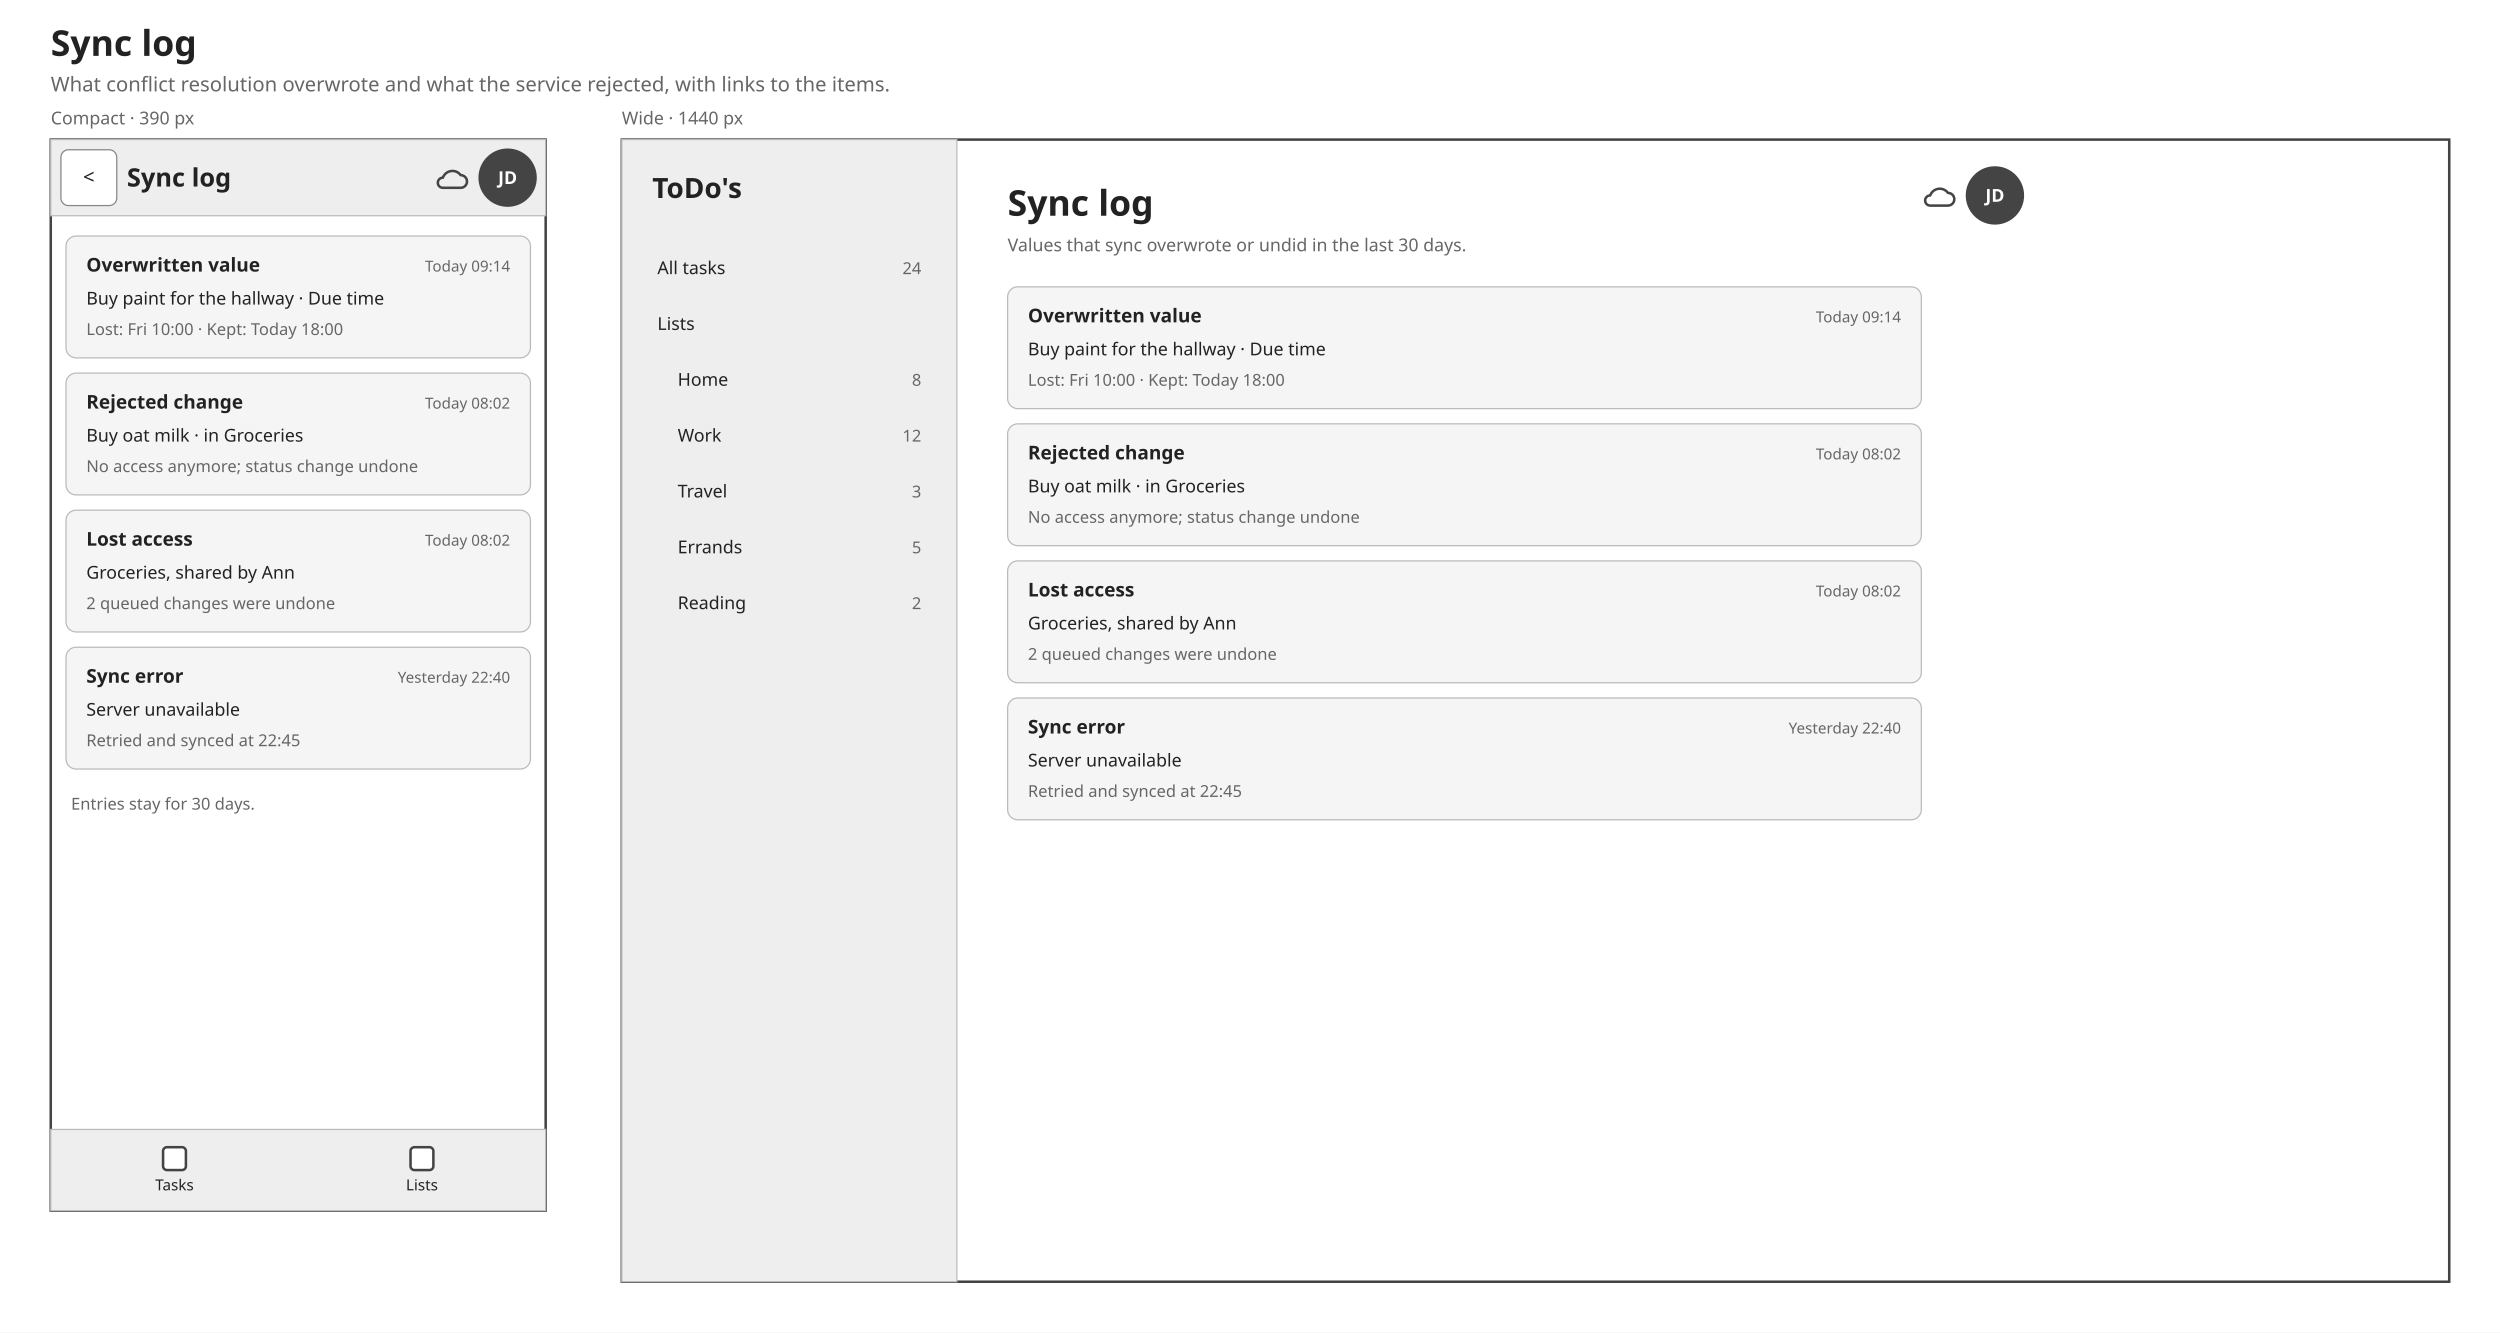
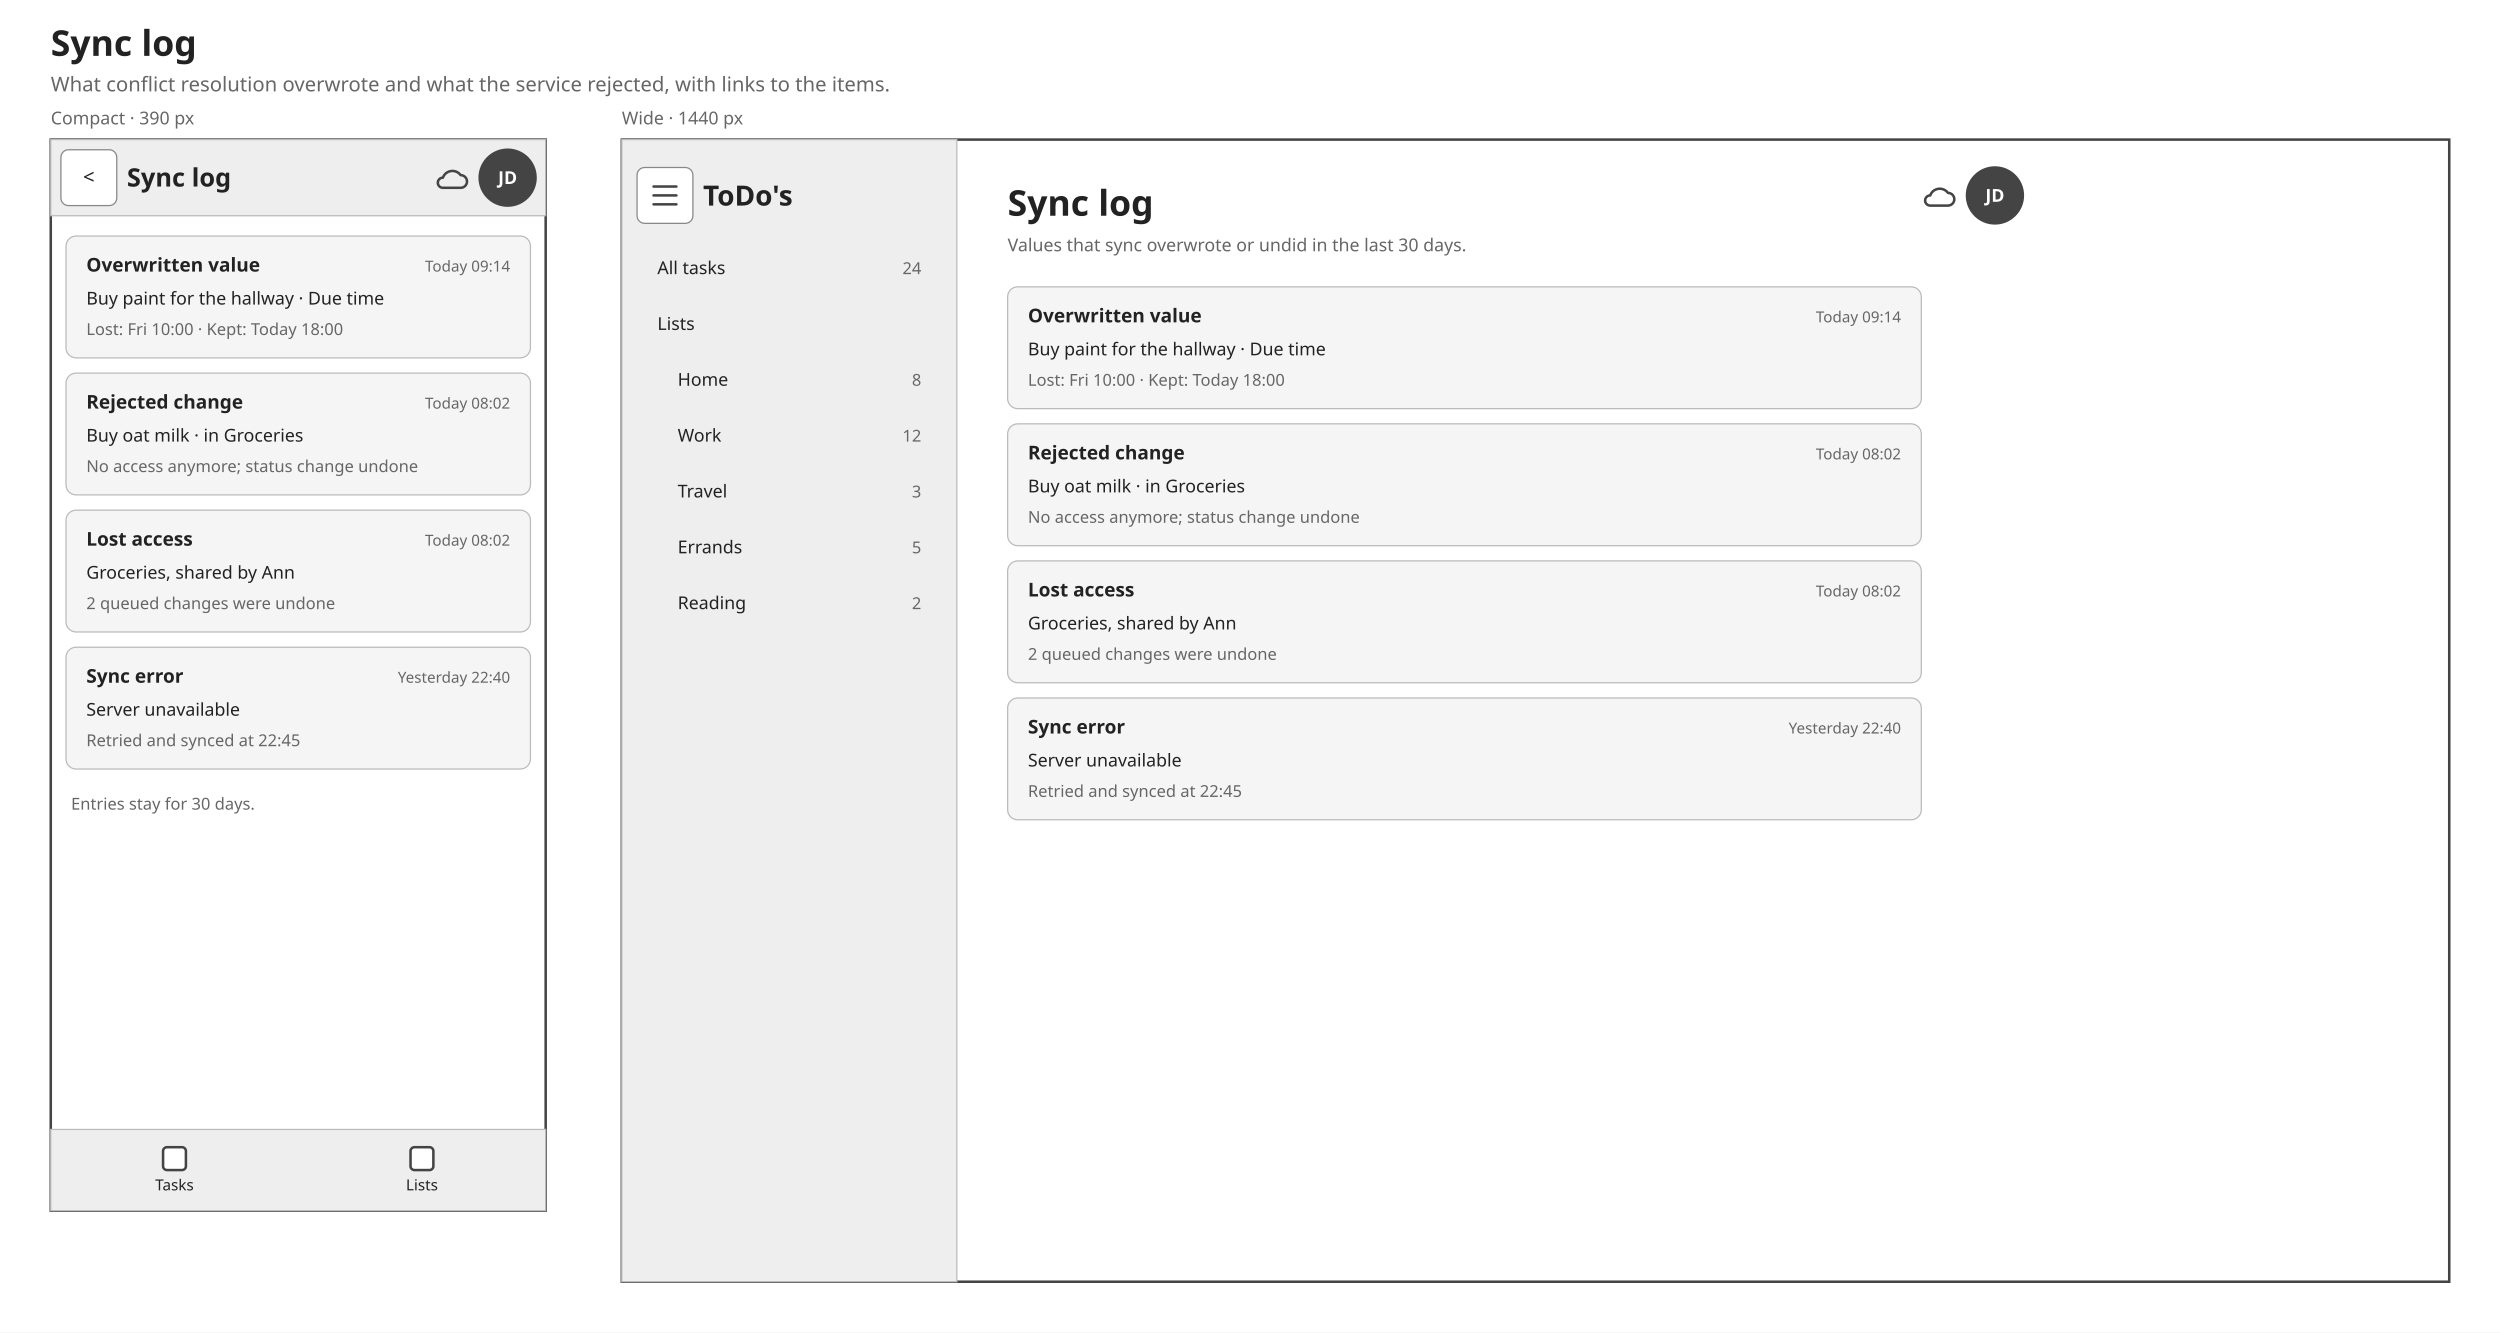
<svg xmlns="http://www.w3.org/2000/svg" width="1970" height="1050" viewBox="0 0 1970 1050">
  <style>
text { font-family: sans-serif; fill: #222222; }
.muted { fill: #666666; }
.on-primary { fill: #ffffff; }
.bold { font-weight: bold; }
rect.frame { fill: #ffffff; stroke: #444444; stroke-width: 2; }
.bar { fill: #eeeeee; stroke: #bbbbbb; }
.box { fill: #f5f5f5; stroke: #bbbbbb; }
.control { fill: #ffffff; stroke: #888888; }
.disabled { fill: #f5f5f5; stroke: #cccccc; }
.primary { fill: #444444; stroke: #444444; }
.selected { fill: #dddddd; stroke: #999999; }
.chip { fill: #eeeeee; stroke: #cccccc; }
.signal { fill: #ffffff; stroke: #222222; stroke-width: 2; }
.scrim { fill: #888888; fill-opacity: 0.5; }
.rule { stroke: #cccccc; }
.drop { stroke: #222222; stroke-width: 3; }
.icon { fill: #ffffff; stroke: #444444; stroke-width: 2; }
.icon-fill { fill: #444444; stroke: #444444; stroke-width: 2; }
.icon-mark { fill: none; stroke: #ffffff; stroke-width: 2; }
.icon-line { stroke: #444444; stroke-width: 2; }
.icon-line-open { fill: none; stroke: #444444; stroke-width: 2; stroke-linecap: round; stroke-linejoin: round; }
+ .tooltip { fill: #222222; stroke: #222222; }
  </style>
  <rect x="0" y="0" width="1970" height="1050" fill="#ffffff" />
  <text x="40" y="44" font-size="28" class="bold">Sync log</text>
  <text x="40" y="72" font-size="16" class="muted">What conflict resolution overwrote and what the service rejected, with links to the items.</text>
  <text x="40" y="98" font-size="14" class="muted">Compact · 390 px</text>
  <text x="490" y="98" font-size="14" class="muted">Wide · 1440 px</text>
  <g class="frame" data-width="390" data-height="844" transform="translate(40 110)">
    <rect x="0" y="0" width="390" height="844" rx="0" class="frame" />
    <rect x="0" y="0" width="390" height="60" rx="0" class="bar" />
    <rect x="8" y="8" width="44" height="44" rx="6" class="control" />
    <text x="30" y="35" font-size="16" text-anchor="middle">&lt;</text>
    <circle cx="360" cy="30" r="22" class="icon-fill" />
    <text x="360" y="35" font-size="14" class="on-primary bold" text-anchor="middle">JD</text>
    <path d="M 309 38 H 323 A 5 5 0 0 0 323 28 A 8 8 0 0 0 309 30 A 4 4 0 0 0 309 38 Z" class="icon-line-open" />
    <text x="60" y="37" font-size="20" class="bold">Sync log</text>
    <rect x="12" y="76" width="366" height="96" rx="8" class="box" />
    <text x="28" y="104" font-size="15" class="bold">Overwritten value</text>
    <text x="362" y="104" font-size="12" class="muted" text-anchor="end">Today 09:14</text>
    <text x="28" y="130" font-size="14">Buy paint for the hallway · Due time</text>
    <text x="28" y="154" font-size="13" class="muted">Lost: Fri 10:00 · Kept: Today 18:00</text>
    <rect x="12" y="184" width="366" height="96" rx="8" class="box" />
    <text x="28" y="212" font-size="15" class="bold">Rejected change</text>
    <text x="362" y="212" font-size="12" class="muted" text-anchor="end">Today 08:02</text>
    <text x="28" y="238" font-size="14">Buy oat milk · in Groceries</text>
    <text x="28" y="262" font-size="13" class="muted">No access anymore; status change undone</text>
    <rect x="12" y="292" width="366" height="96" rx="8" class="box" />
    <text x="28" y="320" font-size="15" class="bold">Lost access</text>
    <text x="362" y="320" font-size="12" class="muted" text-anchor="end">Today 08:02</text>
    <text x="28" y="346" font-size="14">Groceries, shared by Ann</text>
    <text x="28" y="370" font-size="13" class="muted">2 queued changes were undone</text>
    <rect x="12" y="400" width="366" height="96" rx="8" class="box" />
    <text x="28" y="428" font-size="15" class="bold">Sync error</text>
    <text x="362" y="428" font-size="12" class="muted" text-anchor="end">Yesterday 22:40</text>
    <text x="28" y="454" font-size="14">Server unavailable</text>
    <text x="28" y="478" font-size="13" class="muted">Retried and synced at 22:45</text>
    <text x="16" y="528" font-size="13" class="muted">Entries stay for 30 days.</text>
    <rect x="0" y="780" width="390" height="64" rx="0" class="bar" />
    <rect x="88.5" y="794" width="18" height="18" rx="3" class="icon" />
    <text x="97.5" y="828" font-size="12" text-anchor="middle">Tasks</text>
    <rect x="283.5" y="794" width="18" height="18" rx="3" class="icon" />
    <text x="292.5" y="828" font-size="12" text-anchor="middle">Lists</text>
  </g>
  <g class="frame" data-width="1440" data-height="900" transform="translate(490 110)">
    <rect x="0" y="0" width="1440" height="900" rx="0" class="frame" />
    <rect x="0" y="0" width="264" height="900" rx="0" class="bar" />
-     <text x="24" y="46" font-size="22" class="bold">ToDo's</text>
+     <rect x="12" y="22" width="44" height="44" rx="6" class="control" />
+     <path d="M 25 37 H 43" class="icon-line-open" />
+     <path d="M 25 44 H 43" class="icon-line-open" />
+     <path d="M 25 51 H 43" class="icon-line-open" />
+     <text x="64" y="52" font-size="22" class="bold">ToDo's</text>
    <text x="28" y="106" font-size="14">All tasks</text>
    <text x="236" y="106" font-size="13" class="muted" text-anchor="end">24</text>
    <text x="28" y="150" font-size="14">Lists</text>
    <text x="44" y="194" font-size="14">Home</text>
    <text x="236" y="194" font-size="13" class="muted" text-anchor="end">8</text>
    <text x="44" y="238" font-size="14">Work</text>
    <text x="236" y="238" font-size="13" class="muted" text-anchor="end">12</text>
    <text x="44" y="282" font-size="14">Travel</text>
    <text x="236" y="282" font-size="13" class="muted" text-anchor="end">3</text>
    <text x="44" y="326" font-size="14">Errands</text>
    <text x="236" y="326" font-size="13" class="muted" text-anchor="end">5</text>
    <text x="44" y="370" font-size="14">Reading</text>
    <text x="236" y="370" font-size="13" class="muted" text-anchor="end">2</text>
    <circle cx="1082" cy="44" r="22" class="icon-fill" />
    <text x="1082" y="49" font-size="14" class="on-primary bold" text-anchor="middle">JD</text>
    <path d="M 1031 52 H 1045 A 5 5 0 0 0 1045 42 A 8 8 0 0 0 1031 44 A 4 4 0 0 0 1031 52 Z" class="icon-line-open" />
    <text x="304" y="60" font-size="28" class="bold">Sync log</text>
    <text x="304" y="88" font-size="14" class="muted">Values that sync overwrote or undid in the last 30 days.</text>
    <rect x="304" y="116" width="720" height="96" rx="8" class="box" />
    <text x="320" y="144" font-size="15" class="bold">Overwritten value</text>
    <text x="1008" y="144" font-size="12" class="muted" text-anchor="end">Today 09:14</text>
    <text x="320" y="170" font-size="14">Buy paint for the hallway · Due time</text>
    <text x="320" y="194" font-size="13" class="muted">Lost: Fri 10:00 · Kept: Today 18:00</text>
    <rect x="304" y="224" width="720" height="96" rx="8" class="box" />
    <text x="320" y="252" font-size="15" class="bold">Rejected change</text>
    <text x="1008" y="252" font-size="12" class="muted" text-anchor="end">Today 08:02</text>
    <text x="320" y="278" font-size="14">Buy oat milk · in Groceries</text>
    <text x="320" y="302" font-size="13" class="muted">No access anymore; status change undone</text>
    <rect x="304" y="332" width="720" height="96" rx="8" class="box" />
    <text x="320" y="360" font-size="15" class="bold">Lost access</text>
    <text x="1008" y="360" font-size="12" class="muted" text-anchor="end">Today 08:02</text>
    <text x="320" y="386" font-size="14">Groceries, shared by Ann</text>
    <text x="320" y="410" font-size="13" class="muted">2 queued changes were undone</text>
    <rect x="304" y="440" width="720" height="96" rx="8" class="box" />
    <text x="320" y="468" font-size="15" class="bold">Sync error</text>
    <text x="1008" y="468" font-size="12" class="muted" text-anchor="end">Yesterday 22:40</text>
    <text x="320" y="494" font-size="14">Server unavailable</text>
    <text x="320" y="518" font-size="13" class="muted">Retried and synced at 22:45</text>
  </g>
</svg>
